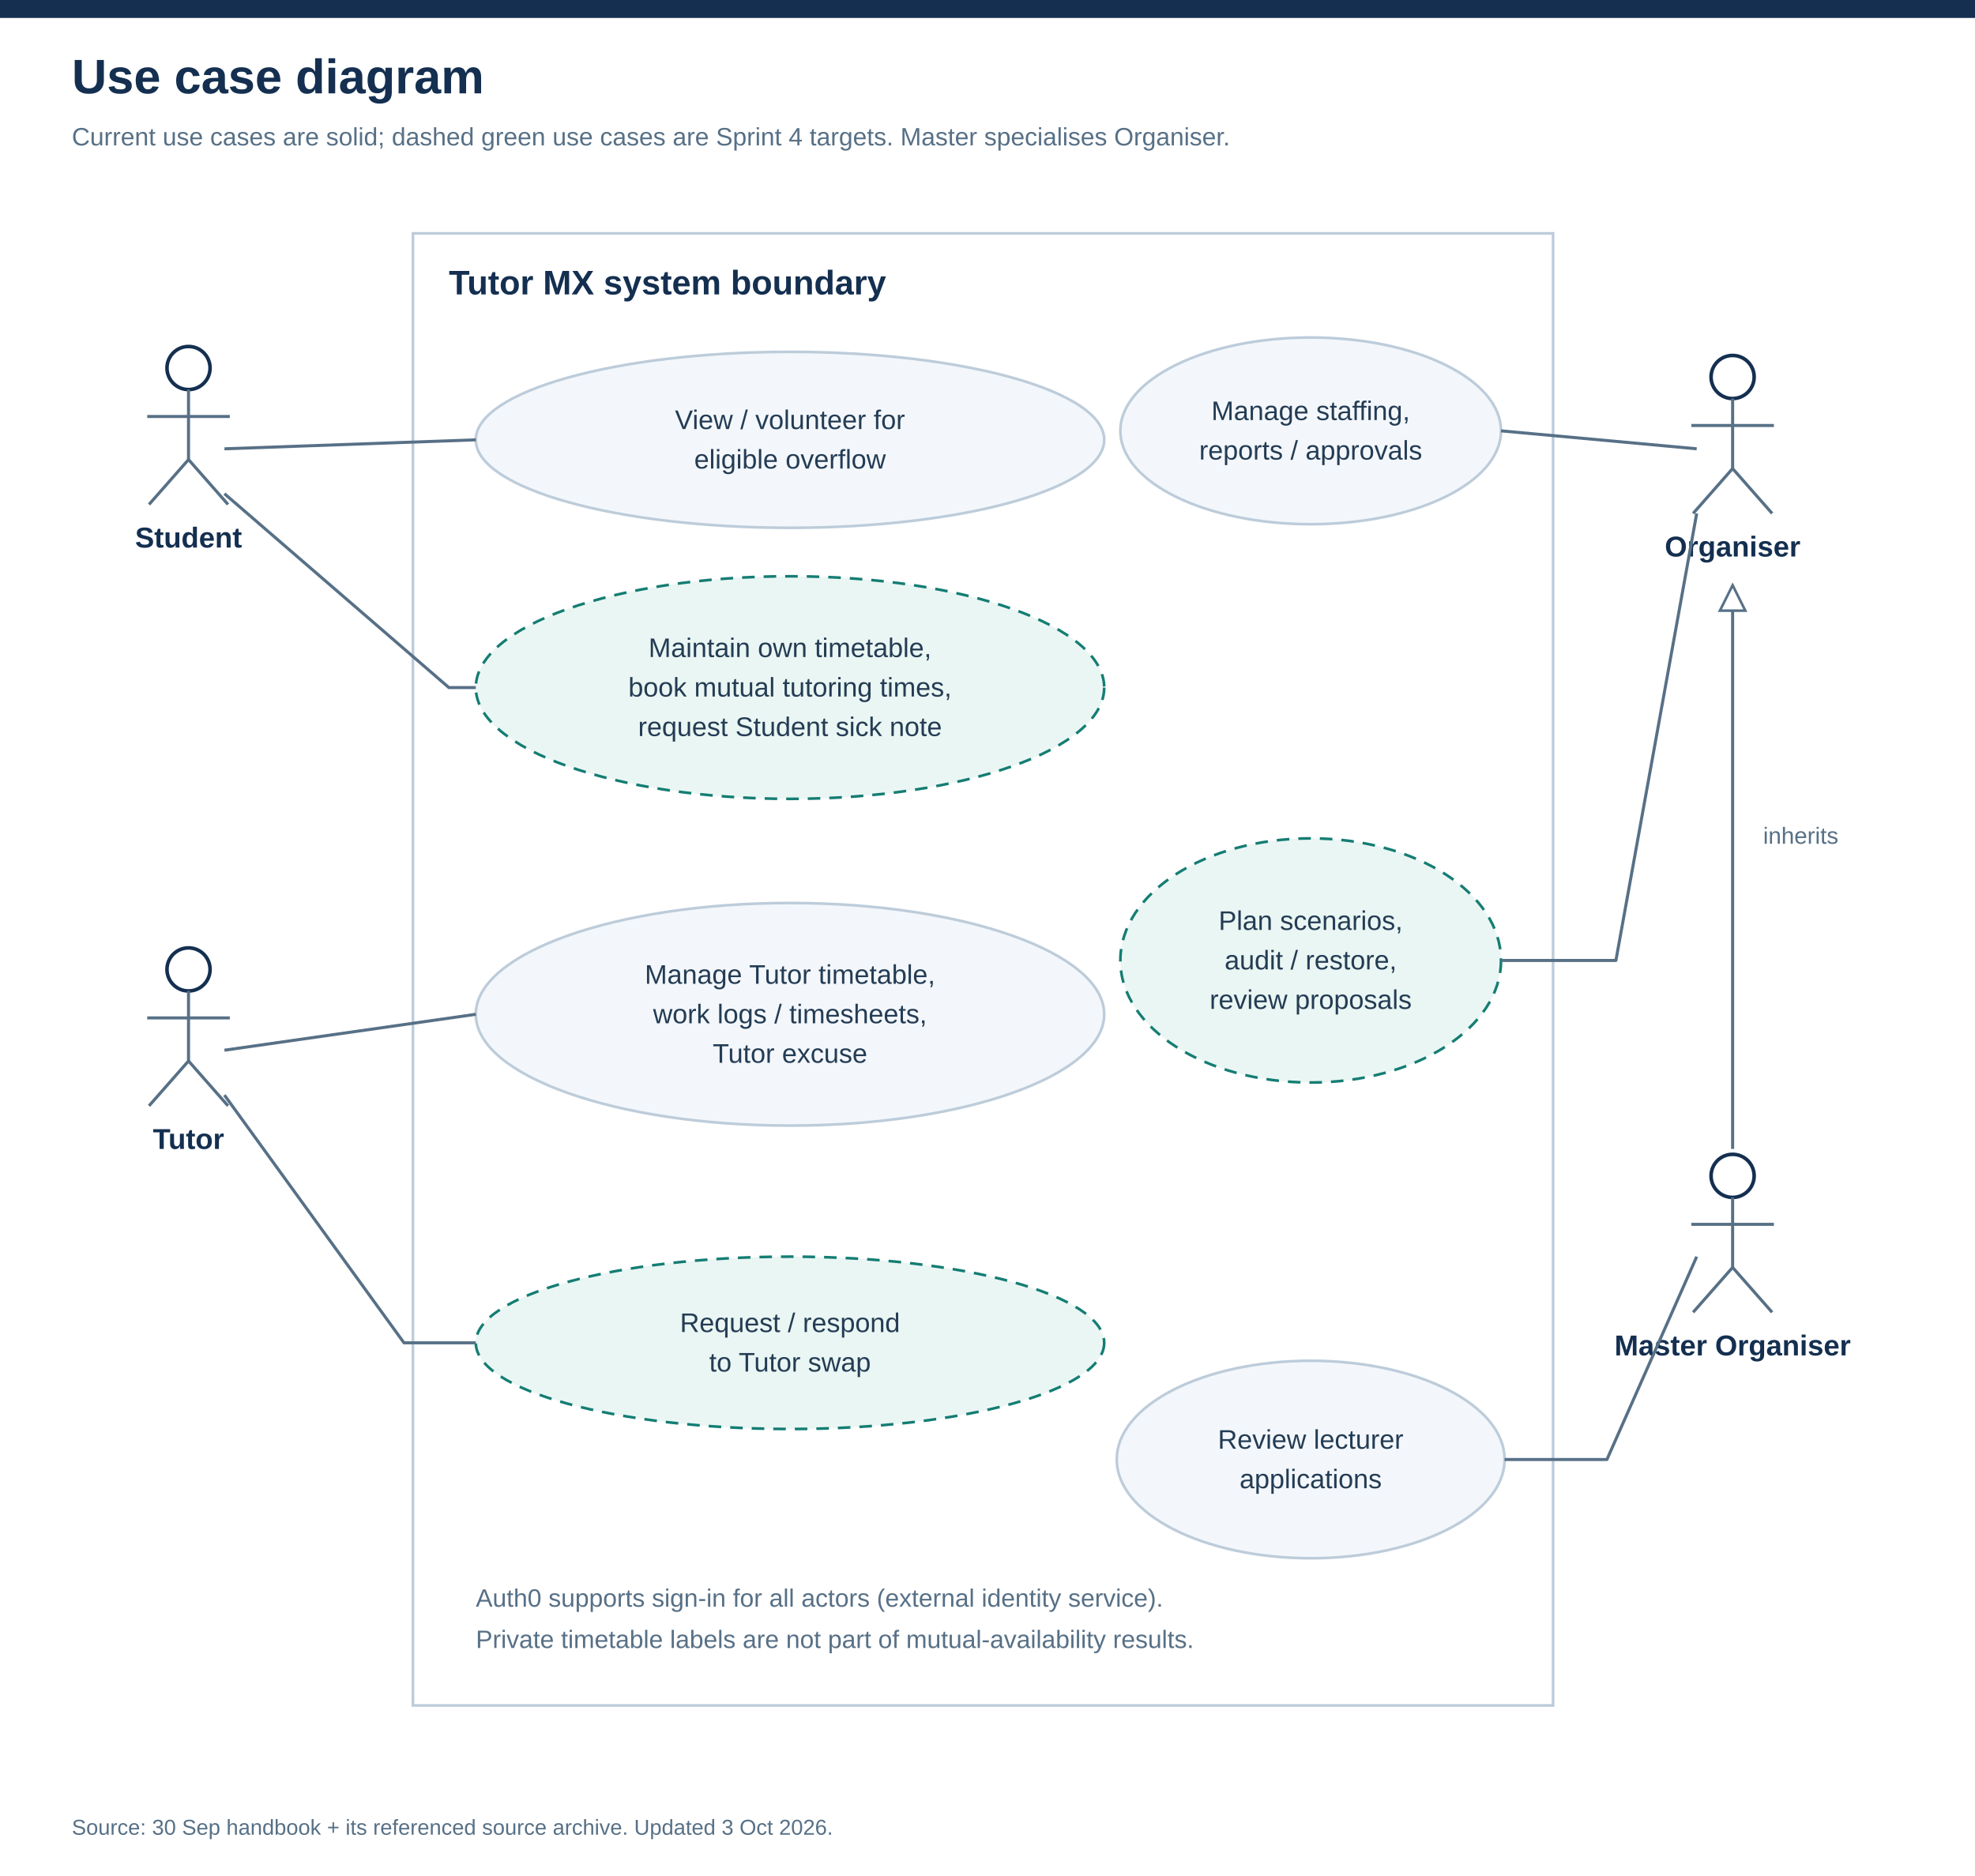
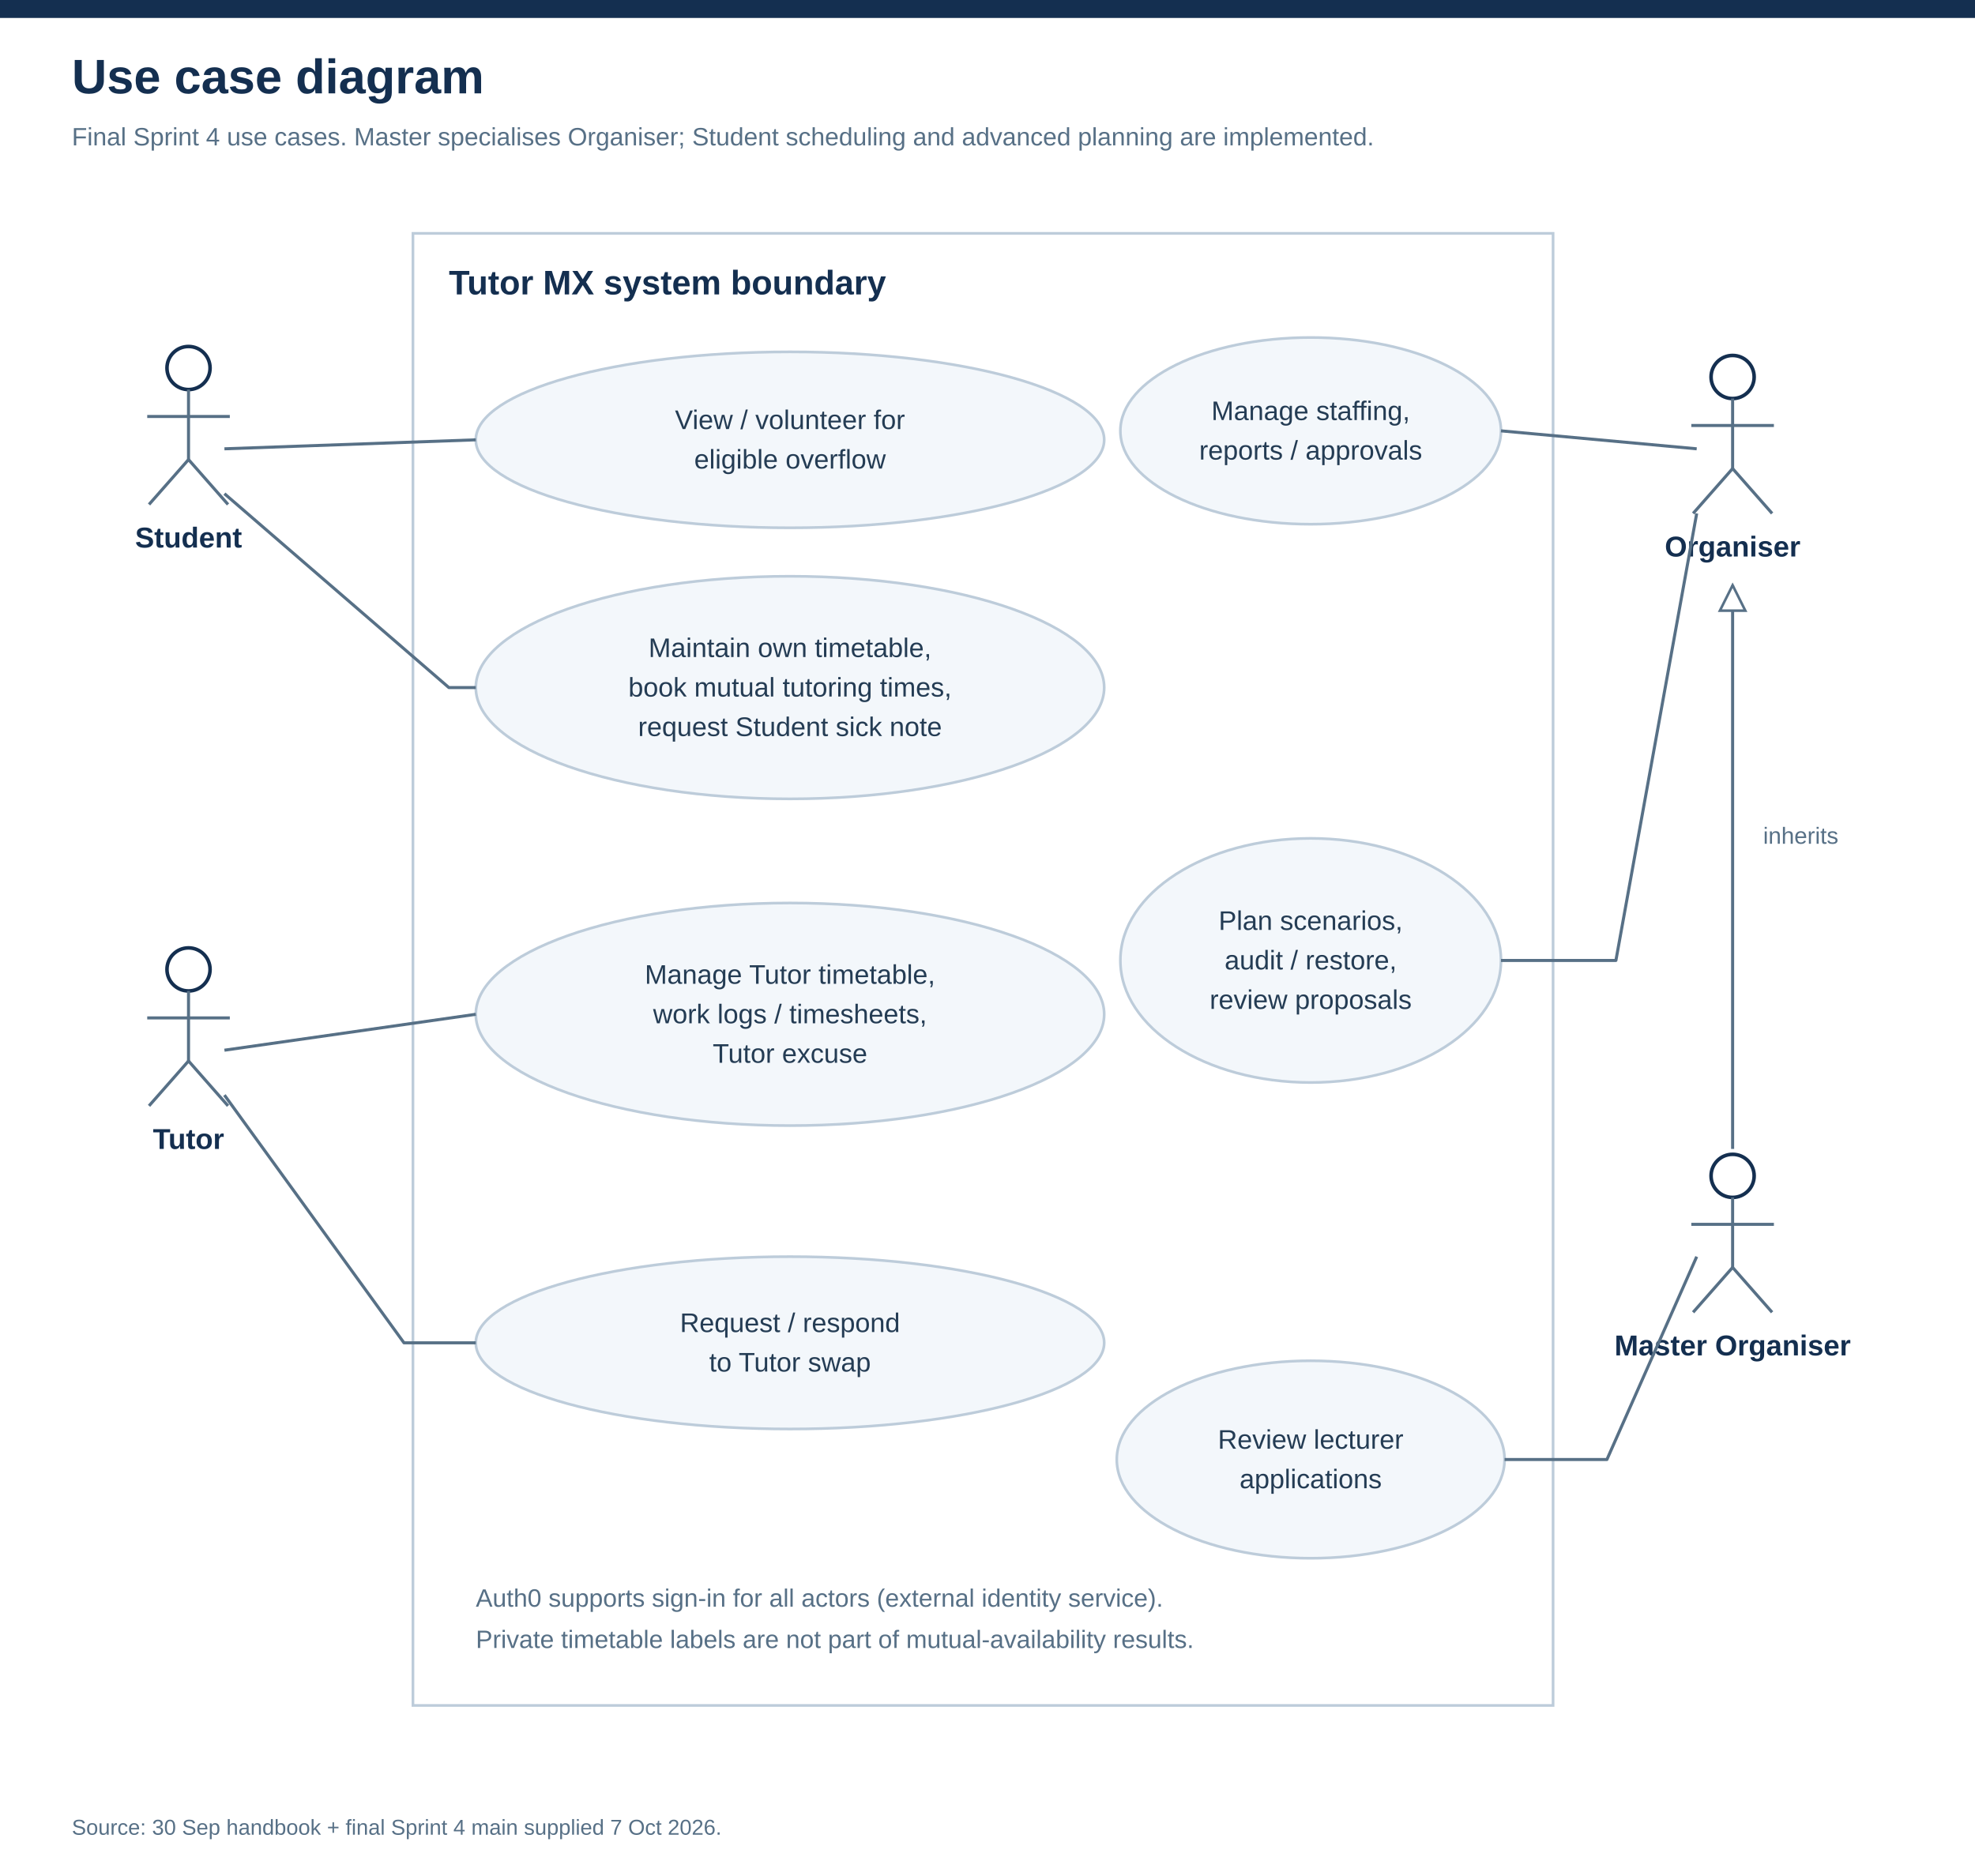
<svg xmlns="http://www.w3.org/2000/svg" width="1100" height="1045" viewBox="0 0 1100 1045" role="img" aria-label="Use case diagram">
  <defs>
    <marker id="arrow" viewBox="0 0 10 10" refX="9" refY="5" markerWidth="7" markerHeight="7" orient="auto-start-reverse">
      <path d="M0 0 L10 5 L0 10" fill="none" stroke="#577086" stroke-width="1.5" />
    </marker>
    <marker id="triangle" viewBox="0 0 12 12" refX="11" refY="6" markerWidth="10" markerHeight="10" orient="auto">
      <path d="M1 1 L11 6 L1 11 Z" fill="white" stroke="#577086" />
    </marker>
  </defs>
  <rect width="1100" height="1045" fill="white" />
  <rect width="1100" height="10" fill="#142f50" />
  <text x="40" y="52" font-size="27" fill="#142f50" font-weight="700" text-anchor="start">Use case diagram</text>
-   <text x="40" y="81" font-size="14" fill="#577086" font-weight="400" text-anchor="start">Current use cases are solid; dashed green use cases are Sprint 4 targets. Master specialises Organiser.</text>
+   <text x="40" y="81" font-size="14" fill="#577086" font-weight="400" text-anchor="start">Final Sprint 4 use cases. Master specialises Organiser; Student scheduling and advanced planning are implemented.</text>
  <style>text{font-family:Arial,Helvetica,sans-serif} .edge{fill:none;stroke:#577086;stroke-width:1.7;stroke-linejoin:round}</style>
  <rect x="230" y="130" width="635" height="820" rx="0" fill="white" stroke="#bdccda" stroke-width="1.5" />
  <text x="250" y="164" font-size="19" fill="#142f50" font-weight="700" text-anchor="start">Tutor MX system boundary</text>
  <circle cx="105" cy="205" r="12" fill="white" stroke="#142f50" stroke-width="2" />
  <path d="M105 217 L105 256" class="edge" />
  <path d="M82 232 L128 232" class="edge" />
  <path d="M83 281 L105 256 L127 281" class="edge" />
  <text x="105" y="305" font-size="16" fill="#142f50" font-weight="700" text-anchor="middle">Student</text>
  <circle cx="105" cy="540" r="12" fill="white" stroke="#142f50" stroke-width="2" />
  <path d="M105 552 L105 591" class="edge" />
  <path d="M82 567 L128 567" class="edge" />
  <path d="M83 616 L105 591 L127 616" class="edge" />
  <text x="105" y="640" font-size="16" fill="#142f50" font-weight="700" text-anchor="middle">Tutor</text>
  <circle cx="965" cy="210" r="12" fill="white" stroke="#142f50" stroke-width="2" />
  <path d="M965 222 L965 261" class="edge" />
  <path d="M942 237 L988 237" class="edge" />
  <path d="M943 286 L965 261 L987 286" class="edge" />
  <text x="965" y="310" font-size="16" fill="#142f50" font-weight="700" text-anchor="middle">Organiser</text>
  <circle cx="965" cy="655" r="12" fill="white" stroke="#142f50" stroke-width="2" />
  <path d="M965 667 L965 706" class="edge" />
  <path d="M942 682 L988 682" class="edge" />
  <path d="M943 731 L965 706 L987 731" class="edge" />
  <text x="965" y="755" font-size="16" fill="#142f50" font-weight="700" text-anchor="middle">Master Organiser</text>
  <ellipse cx="440" cy="245" rx="175" ry="49" fill="#f3f7fb" stroke="#bdccda" stroke-width="1.5" />
  <text x="440" y="239" font-size="15" fill="#243c54" font-weight="400" text-anchor="middle">View / volunteer for</text>
  <text x="440" y="261" font-size="15" fill="#243c54" font-weight="400" text-anchor="middle">eligible overflow</text>
-   <ellipse cx="440" cy="383" rx="175" ry="62" fill="#eaf6f3" stroke="#147d73" stroke-width="1.5" stroke-dasharray="7 5" />
+   <ellipse cx="440" cy="383" rx="175" ry="62" fill="#f3f7fb" stroke="#bdccda" stroke-width="1.5" />
  <text x="440" y="366" font-size="15" fill="#243c54" font-weight="400" text-anchor="middle">Maintain own timetable,</text>
  <text x="440" y="388" font-size="15" fill="#243c54" font-weight="400" text-anchor="middle">book mutual tutoring times,</text>
  <text x="440" y="410" font-size="15" fill="#243c54" font-weight="400" text-anchor="middle">request Student sick note</text>
  <ellipse cx="440" cy="565" rx="175" ry="62" fill="#f3f7fb" stroke="#bdccda" stroke-width="1.5" />
  <text x="440" y="548" font-size="15" fill="#243c54" font-weight="400" text-anchor="middle">Manage Tutor timetable,</text>
  <text x="440" y="570" font-size="15" fill="#243c54" font-weight="400" text-anchor="middle">work logs / timesheets,</text>
  <text x="440" y="592" font-size="15" fill="#243c54" font-weight="400" text-anchor="middle">Tutor excuse</text>
-   <ellipse cx="440" cy="748" rx="175" ry="48" fill="#eaf6f3" stroke="#147d73" stroke-width="1.5" stroke-dasharray="7 5" />
+   <ellipse cx="440" cy="748" rx="175" ry="48" fill="#f3f7fb" stroke="#bdccda" stroke-width="1.5" />
  <text x="440" y="742" font-size="15" fill="#243c54" font-weight="400" text-anchor="middle">Request / respond</text>
  <text x="440" y="764" font-size="15" fill="#243c54" font-weight="400" text-anchor="middle">to Tutor swap</text>
  <ellipse cx="730" cy="240" rx="106" ry="52" fill="#f3f7fb" stroke="#bdccda" stroke-width="1.5" />
  <text x="730" y="234" font-size="15" fill="#243c54" font-weight="400" text-anchor="middle">Manage staffing,</text>
  <text x="730" y="256" font-size="15" fill="#243c54" font-weight="400" text-anchor="middle">reports / approvals</text>
-   <ellipse cx="730" cy="535" rx="106" ry="68" fill="#eaf6f3" stroke="#147d73" stroke-width="1.5" stroke-dasharray="7 5" />
+   <ellipse cx="730" cy="535" rx="106" ry="68" fill="#f3f7fb" stroke="#bdccda" stroke-width="1.5" />
  <text x="730" y="518" font-size="15" fill="#243c54" font-weight="400" text-anchor="middle">Plan scenarios,</text>
  <text x="730" y="540" font-size="15" fill="#243c54" font-weight="400" text-anchor="middle">audit / restore,</text>
  <text x="730" y="562" font-size="15" fill="#243c54" font-weight="400" text-anchor="middle">review proposals</text>
  <ellipse cx="730" cy="813" rx="108" ry="55" fill="#f3f7fb" stroke="#bdccda" stroke-width="1.5" />
  <text x="730" y="807" font-size="15" fill="#243c54" font-weight="400" text-anchor="middle">Review lecturer</text>
  <text x="730" y="829" font-size="15" fill="#243c54" font-weight="400" text-anchor="middle">applications</text>
  <path d="M125 250 L265 245" class="edge" />
  <path d="M125 275 L250 383 L265 383" class="edge" />
  <path d="M125 585 L265 565" class="edge" />
  <path d="M125 610 L225 748 L265 748" class="edge" />
  <path d="M945 250 L836 240" class="edge" />
  <path d="M945 286 L900 535 L836 535" class="edge" />
  <path d="M945 700 L895 813 L838 813" class="edge" />
  <path d="M965 640 L965 326" class="edge" marker-end="url(#triangle)" />
  <text x="982" y="470" font-size="13" fill="#577086" font-weight="500" text-anchor="start">inherits</text>
  <text x="265" y="895" font-size="14" fill="#577086" font-weight="400" text-anchor="start">Auth0 supports sign-in for all actors (external identity service).</text>
  <text x="265" y="918" font-size="14" fill="#577086" font-weight="400" text-anchor="start">Private timetable labels are not part of mutual-availability results.</text>
-   <text x="40" y="1022" font-size="12" fill="#577086" font-weight="400" text-anchor="start">Source: 30 Sep handbook + its referenced source archive. Updated 3 Oct 2026.</text>
+   <text x="40" y="1022" font-size="12" fill="#577086" font-weight="400" text-anchor="start">Source: 30 Sep handbook + final Sprint 4 main supplied 7 Oct 2026.</text>
</svg>
